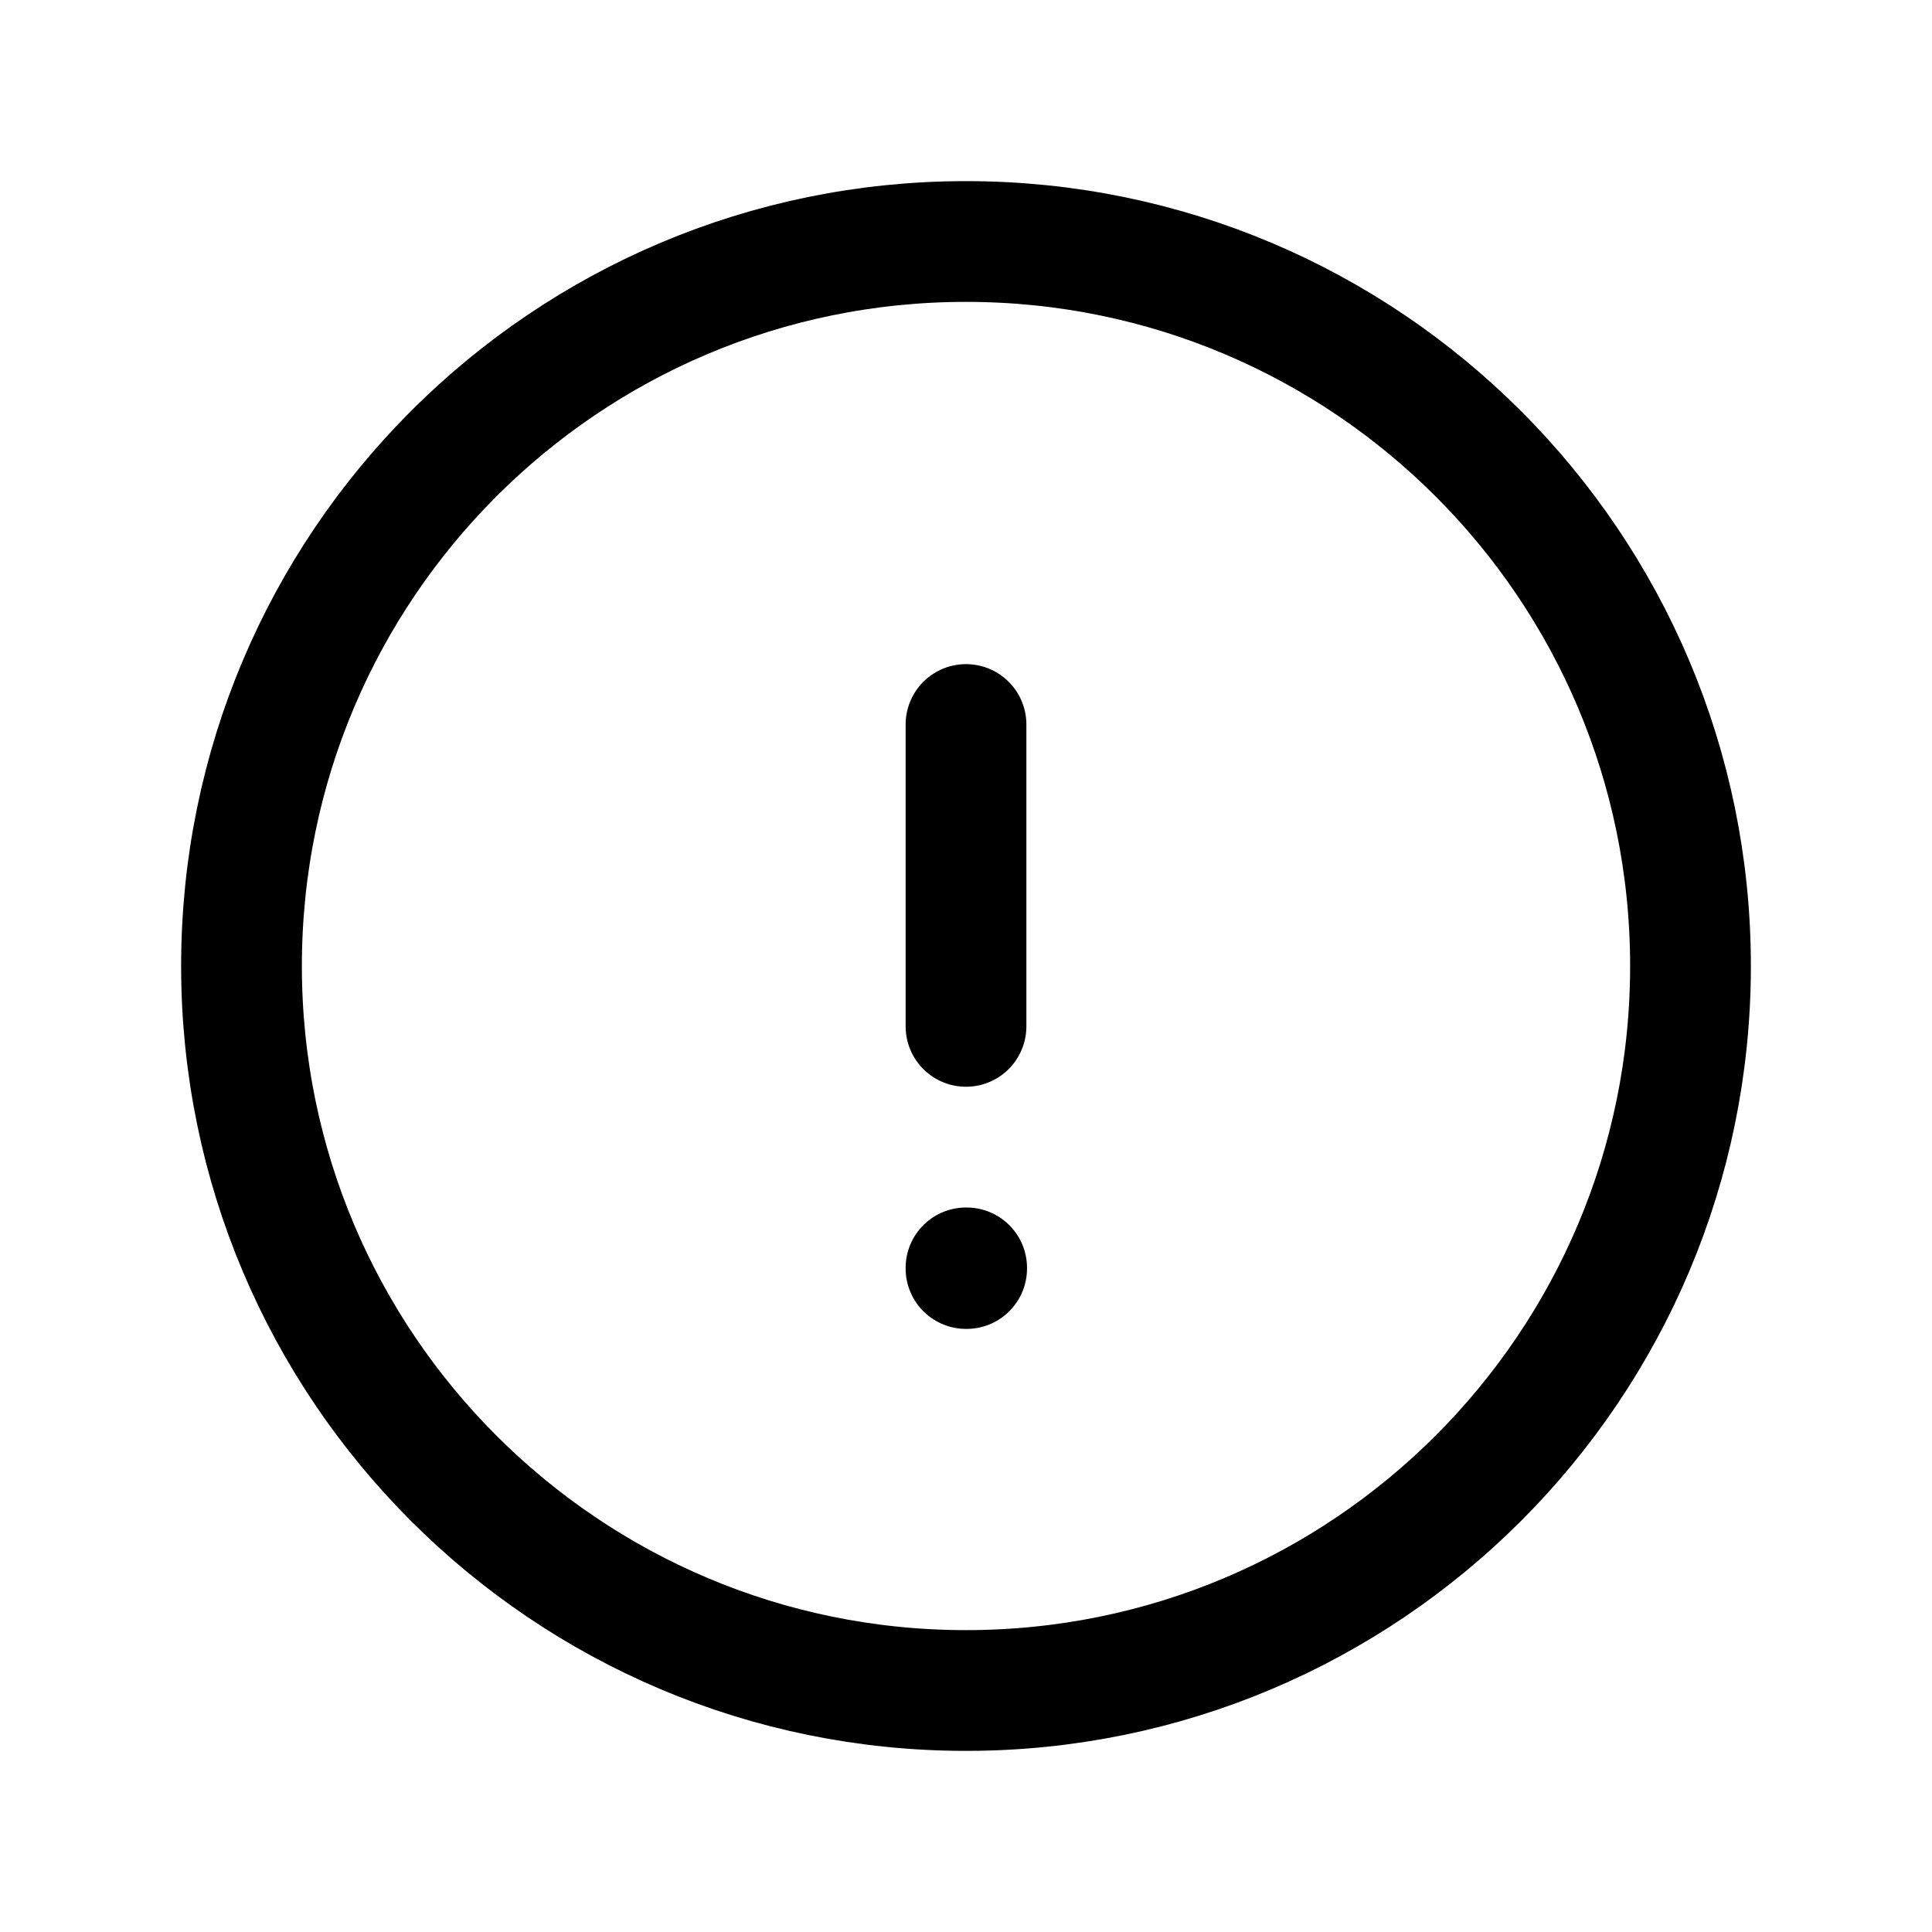
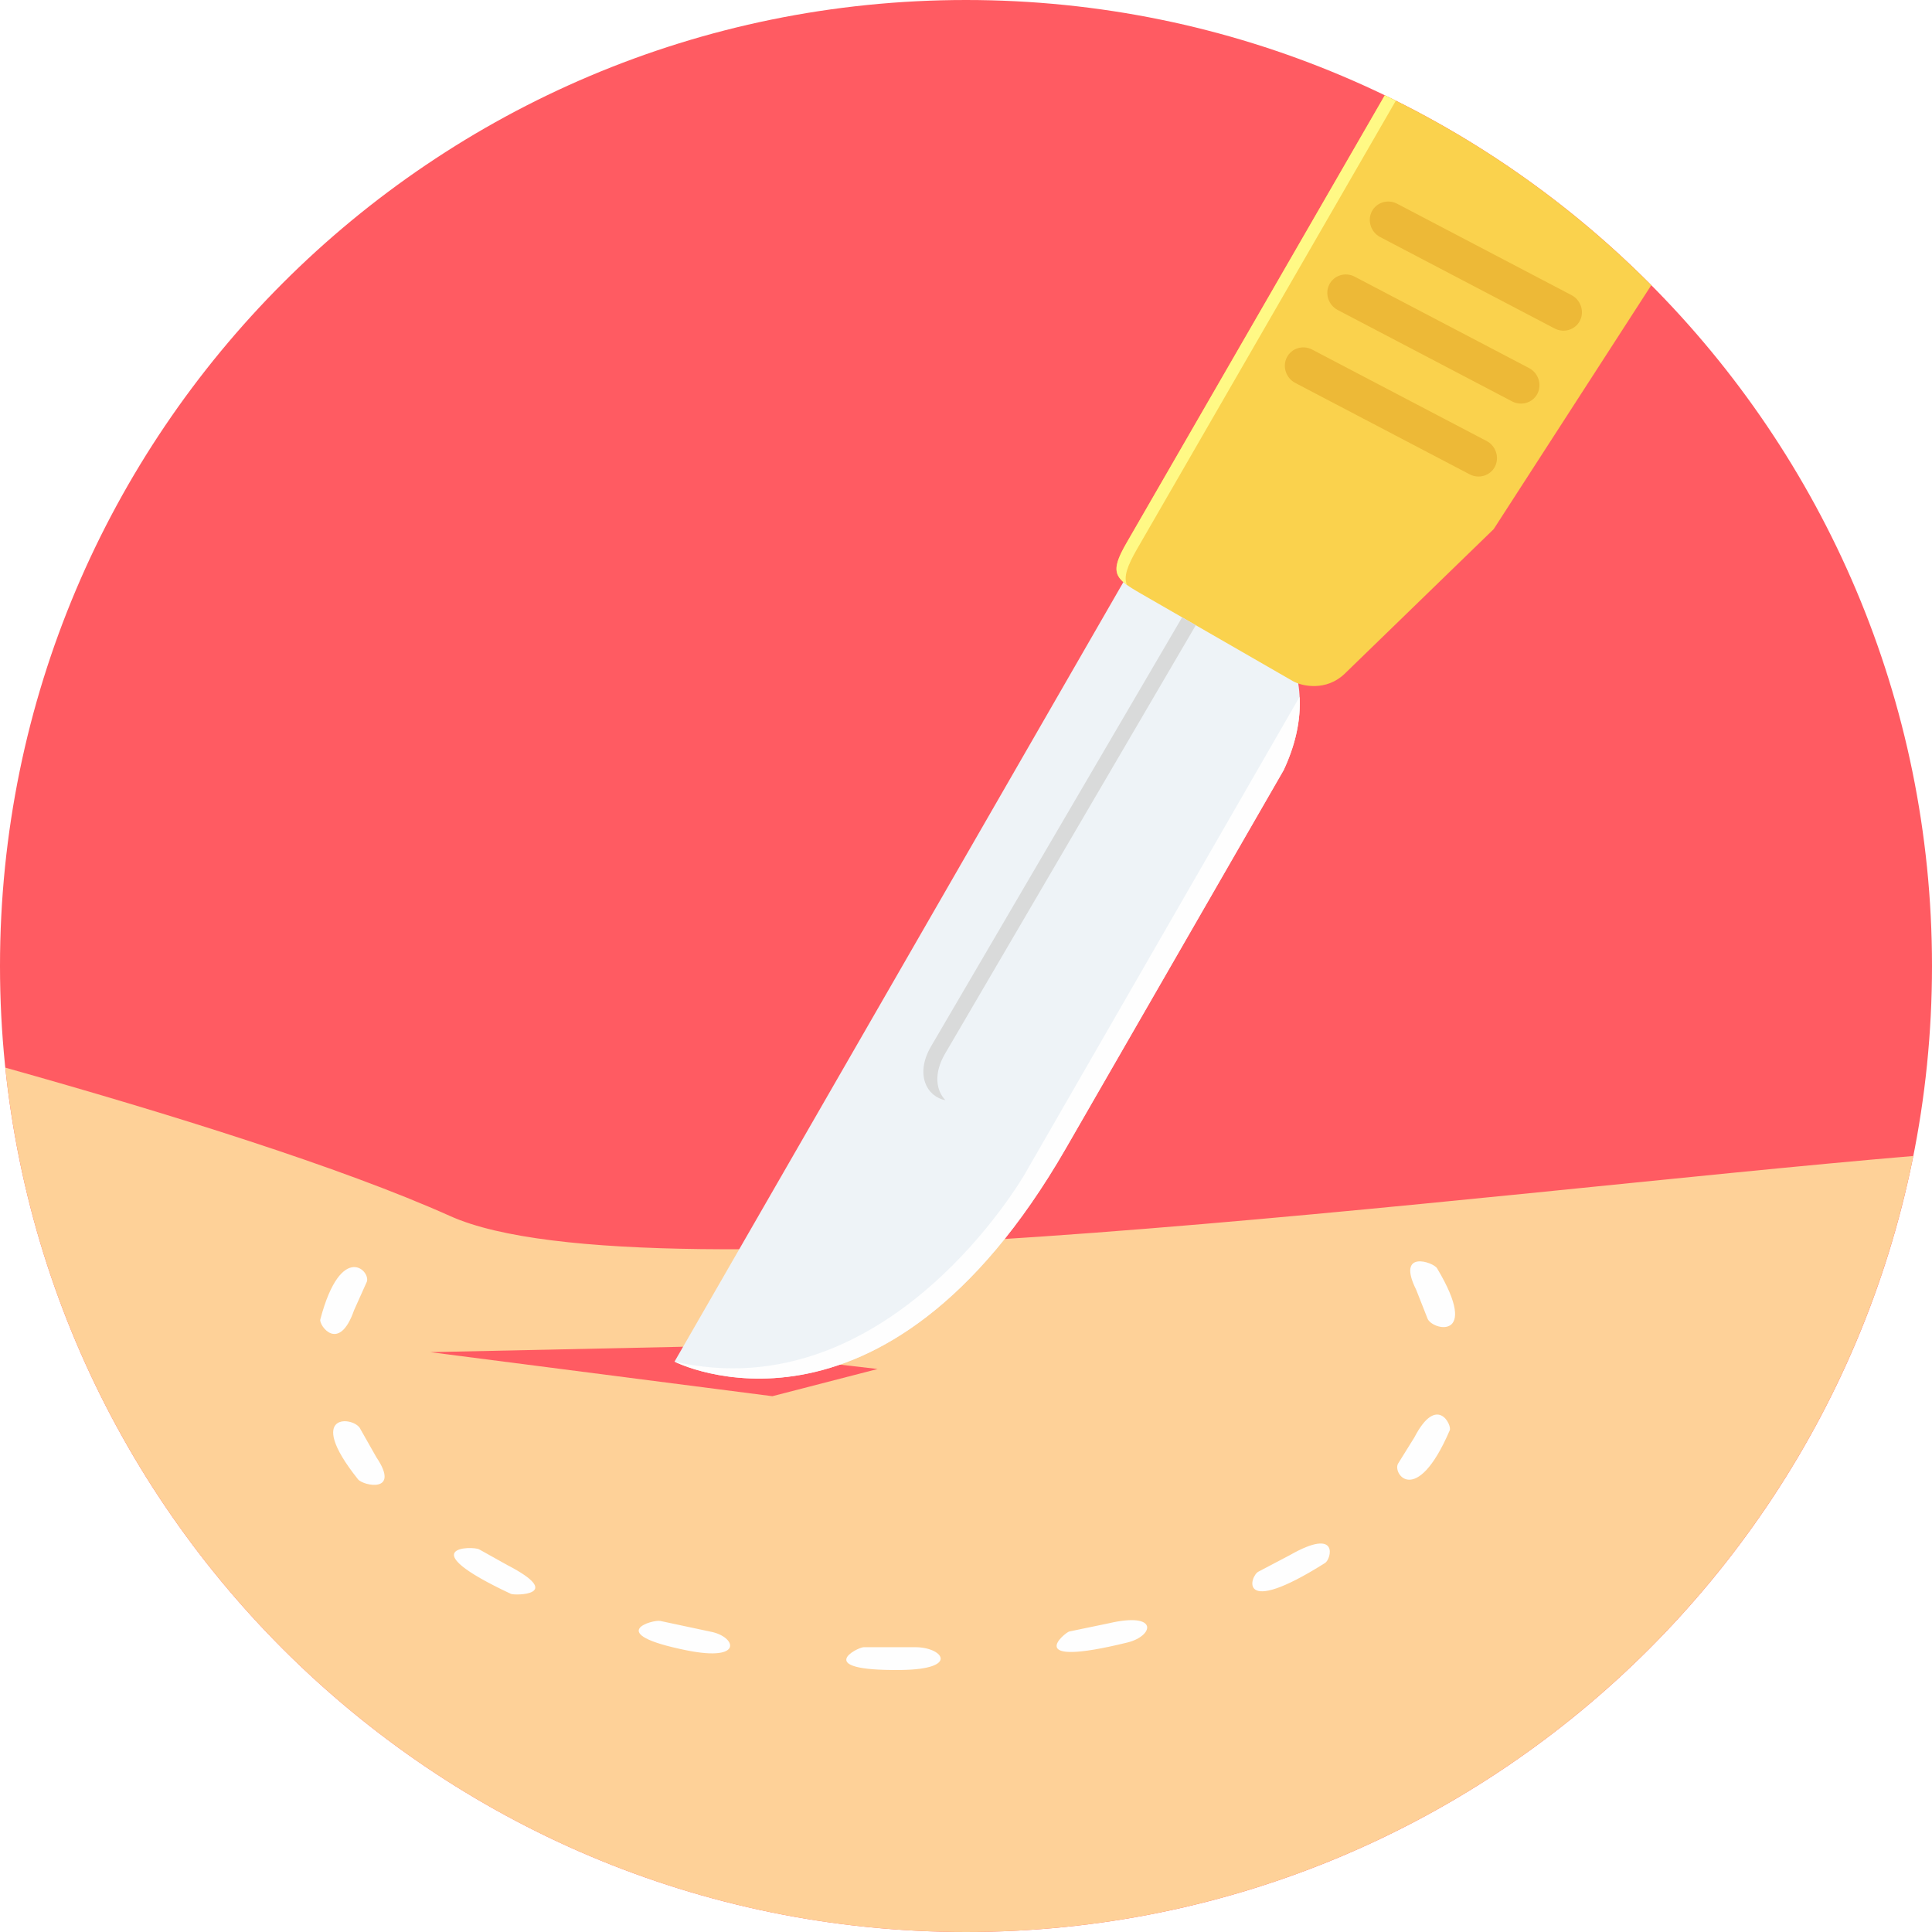
- <svg xmlns="http://www.w3.org/2000/svg" fill="none" height="30px" width="30px" viewBox="0 0 24 24" stroke-width="1.5" stroke="currentColor" class="w-6 h-6">
-   <path stroke-linecap="round" stroke-linejoin="round" d="M12 9v3.75m9-.75a9 9 0 1 1-18 0 9 9 0 0 1 18 0Zm-9 3.75h.008v.008H12v-.008Z" />
+ <svg xmlns="http://www.w3.org/2000/svg" height="30px" width="30px" version="1.1" id="Layer_1" viewBox="0 0 512 512" xml:space="preserve">
+   <circle style="fill:#FF5B62;" cx="256" cy="256" r="256" />
+   <path style="fill:#FED198;" d="M1.408,282.934c43.295,12.149,88.996,26.382,117.943,39.357  c52.148,23.375,272.824-6.257,387.686-15.943C483.645,423.622,380.15,511.999,256,511.999  C123.712,511.999,14.87,411.657,1.408,282.934L1.408,282.934z" />
+   <path style="fill:#FEFEFE;" d="M97.098,339.934c1.64-2.752-6.6-11.542-12.217,9.746c-0.392,1.498,4.904,9.086,8.944-2.442  L97.098,339.934L97.098,339.934z M95.49,378.685c-1.497-3.346-15.033-4.727-0.618,13.341c1.388,1.745,11.389,3.818,4.853-5.868  L95.49,378.685z M126.995,410.603c-1.767-0.989-18.347-0.758,8.405,11.789c1.007,0.471,14.606,0.424-0.966-7.636L126.995,410.603z   M174.989,429.57c-1.834-0.455-15.356,3.289,7.011,7.794c15.365,3.095,13.015-3.722,6.264-4.963L174.989,429.57L174.989,429.57z   M228.911,436.523c-1.707,0-13.842,6.282,9.727,6.041c16.08-0.165,11.082-6.21,3.629-6.034L228.911,436.523z M283.397,432.356  c-1.061,0.177-12.987,9.888,15.385,2.922c7.009-1.72,8.417-8.197-4.901-5.099L283.397,432.356z M333.535,416.485  c-2.278,1.06-5.835,12.528,17.652-2.299c1.556-0.981,3.93-9.635-9.384-2.052L333.535,416.485z M370.598,387.719  c-1.89,2.534,4.654,12.147,13.612-8.702c0.573-1.335-3.383-9.642-9.367,1.876L370.598,387.719L370.598,387.719z M378.259,349.301  c0.961,3.223,14.27,6.342,2.569-13.203c-0.963-1.612-10.88-5.058-5.526,5.707L378.259,349.301z" />
+   <path style="fill:#FF5B62;" d="M114.015,358.334l67.435-1.44l51.134,5.902l-27.899,7.212L114.015,358.334L114.015,358.334z" />
+   <path style="fill:#EEF3F7;" d="M302.22,146.426l36.654,21.104c7.188,11.66,7.234,23.872,1.315,36.552l-57.701,100.209  c-48.787,84.727-103.734,56.555-103.734,56.555L302.22,146.426L302.22,146.426z M314.59,161.348l14.004,8.195l-67.841,115.934  c-7.296,12.468-21.298,4.277-14.003-8.194L314.59,161.348z" />
+   <path style="fill:#FEFEFE;" d="M344.417,184.642c0.321,6.346-1.141,12.829-4.226,19.438L282.488,304.29  c-48.787,84.728-103.734,56.556-103.734,56.556c56.993,13.028,92.877-49.797,92.877-49.797L344.417,184.642z" />
+   <path style="fill:#FAD24D;" d="M437.604,75.581l-41.763,64.647l-39.444,38.28c-4.894,4.749-11.35,3.387-13.786,1.985l-40.334-23.224  c-6.946-4.001-8.323-5.435-3.73-13.397l68.441-118.626C393.356,37.953,417.206,55.049,437.604,75.581z" />
+   <path style="fill:#FFF985;" d="M298.631,154.995c-0.863-2.153,0.028-4.869,2.745-9.575l68.528-118.725  c-0.971-0.483-1.935-0.977-2.914-1.449l-68.441,118.626C294.925,150.154,295.019,152.375,298.631,154.995L298.631,154.995z" />
+   <path style="fill:#D9DADA;" d="M316.896,165.686l-66.443,113.545c-3.105,5.307-2.351,9.837,0.1,12.331  c-4.898-0.874-8.177-6.808-3.804-14.281l66.522-113.683L316.896,165.686z" />
+   <path style="fill:#EDB937;" d="M347.736,92.64l46.222,24.225c2.461,1.289,3.465,4.334,2.234,6.765l-0.001,0.001  c-1.232,2.43-4.25,3.364-6.711,2.076l-46.222-24.225c-2.461-1.29-3.467-4.334-2.234-6.764v-0.002  C342.257,92.286,345.277,91.353,347.736,92.64L347.736,92.64z M370.247,53.987l46.222,24.225c2.461,1.288,3.465,4.332,2.234,6.764  l-0.001,0.001c-1.232,2.432-4.251,3.365-6.711,2.076l-46.222-24.225c-2.461-1.29-3.467-4.334-2.234-6.764v-0.001  C364.766,53.63,367.786,52.697,370.247,53.987z M358.991,73.313l46.223,24.225c2.46,1.289,3.464,4.334,2.234,6.764l-0.001,0.001  c-1.232,2.432-4.251,3.365-6.711,2.076l-46.223-24.225c-2.46-1.289-3.465-4.332-2.234-6.764v-0.001  C353.511,72.958,356.531,72.023,358.991,73.313z" />
</svg>
